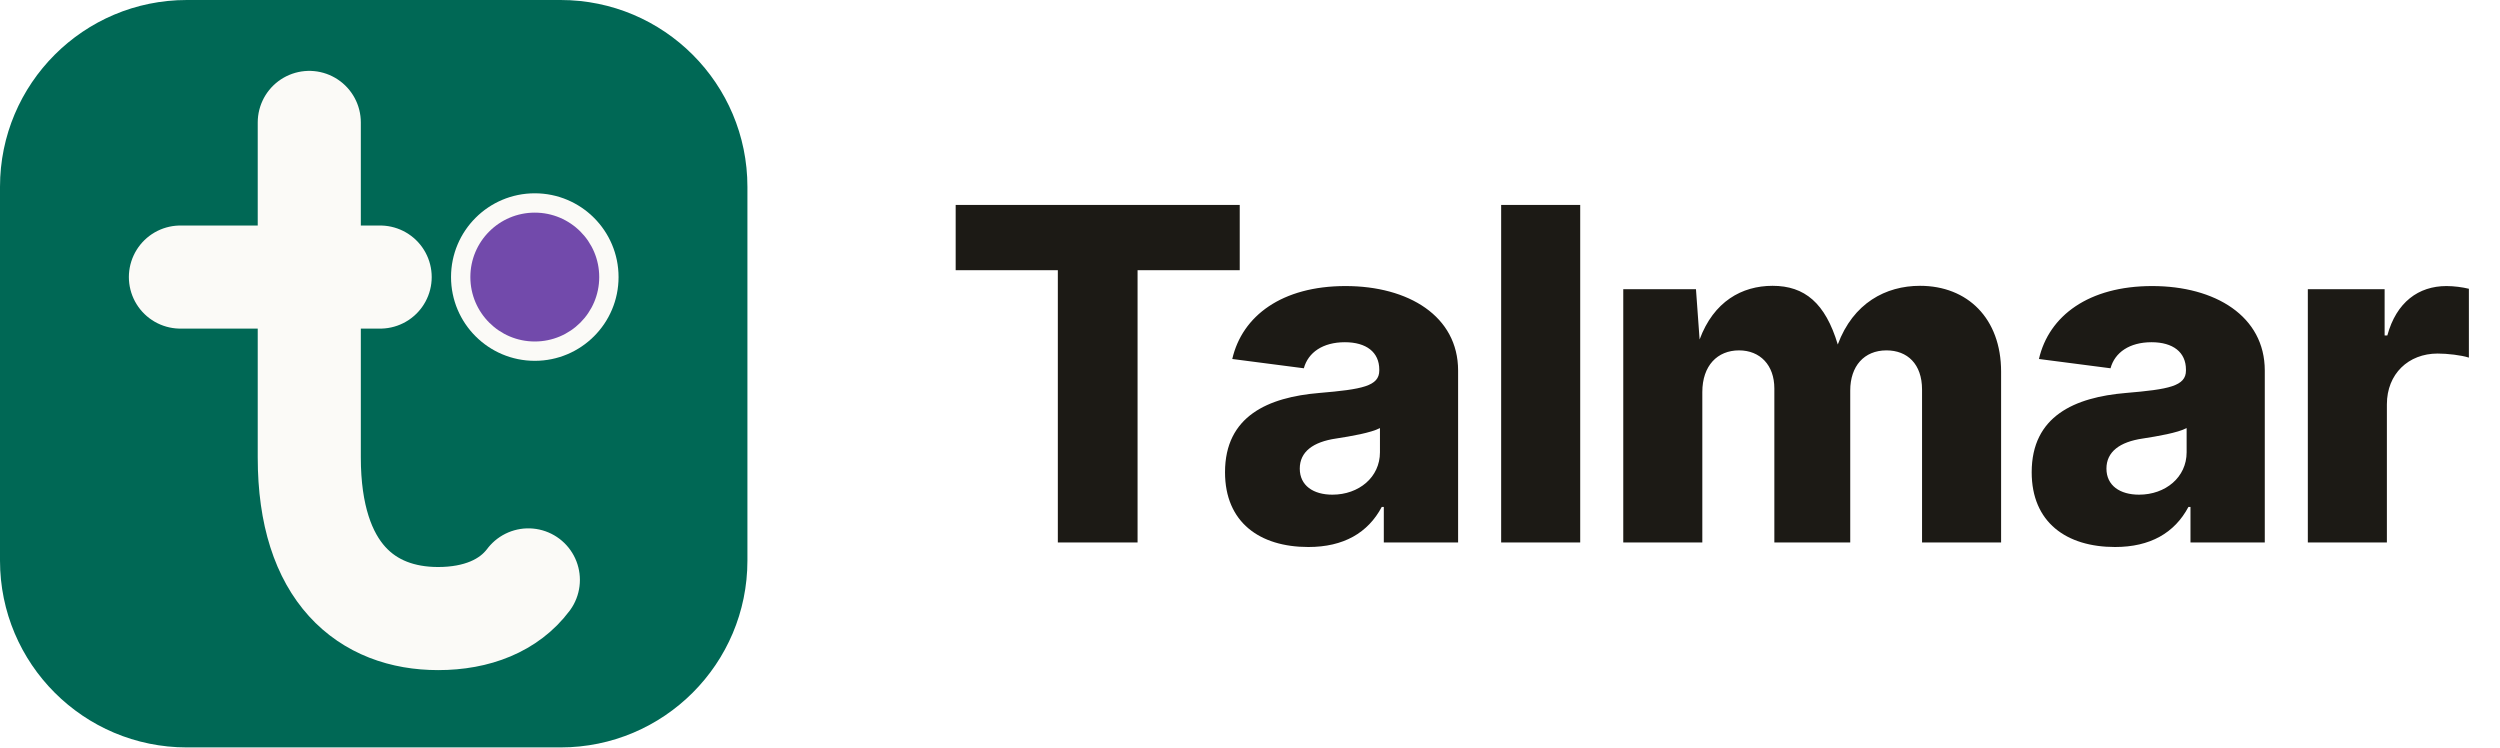
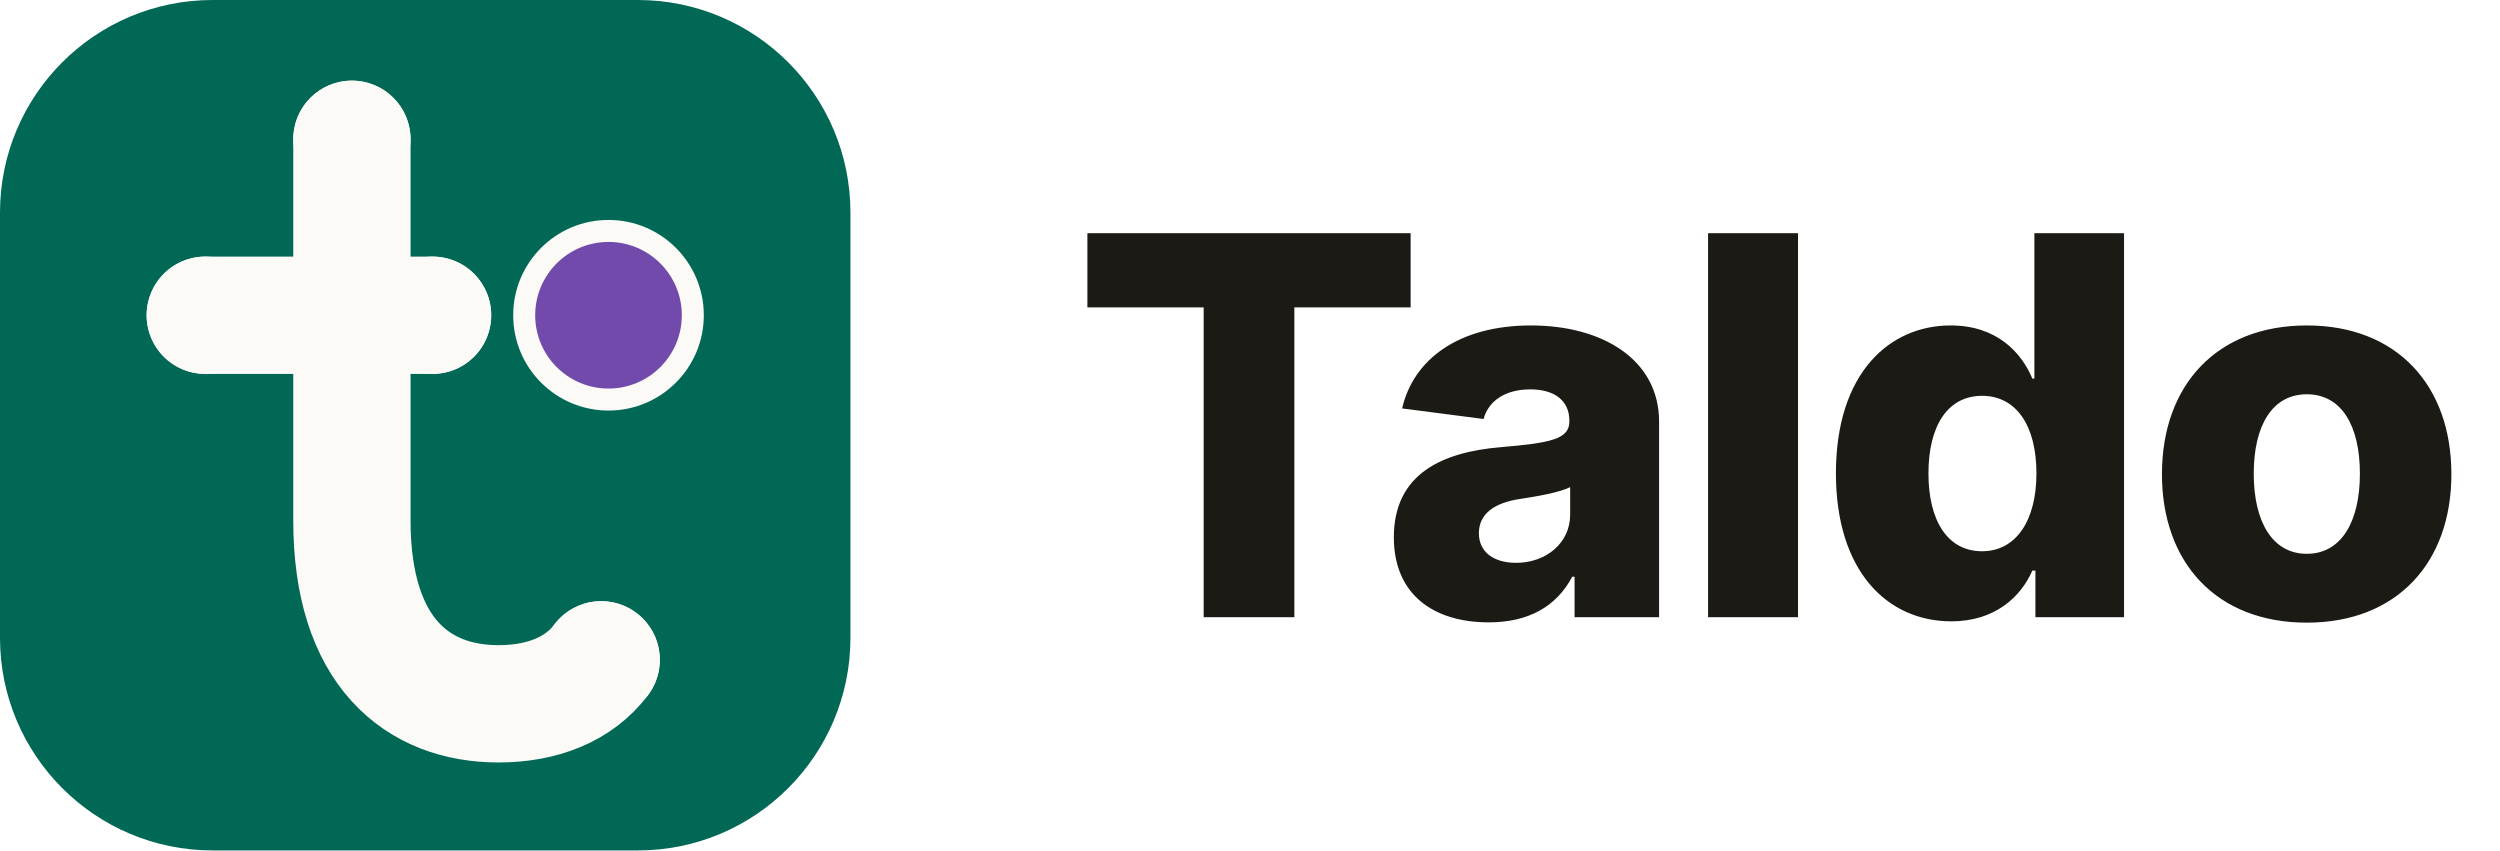
- <svg xmlns="http://www.w3.org/2000/svg" viewBox="0 0 388 116" width="388" height="116">
-   <g transform="translate(0 0) scale(1.0)">
+ <svg xmlns="http://www.w3.org/2000/svg" viewBox="0 0 341 116" width="341" height="116">
+   <g transform="translate(0 0)">
    <rect width="116" height="116" rx="29" fill="#006855" />
    <path d="M48 19 V71 C48 89 57 96 68 96 C74 96 79 94 82 90" fill="none" stroke="#FBFAF7" stroke-width="16" stroke-linecap="round" stroke-linejoin="round" />
    <path d="M28 43 H59" fill="none" stroke="#FBFAF7" stroke-width="16" stroke-linecap="round" />
+     <circle cx="48" cy="19" r="8" fill="#FBFAF7" />
+     <circle cx="82" cy="90" r="8" fill="#FBFAF7" />
+     <circle cx="28" cy="43" r="8" fill="#FBFAF7" />
+     <circle cx="59" cy="43" r="8" fill="#FBFAF7" />
    <circle cx="83" cy="43" r="13" fill="#FBFAF7" />
    <circle cx="83" cy="43" r="10" fill="#724AAB" />
  </g>
-   <path d="M148.32 41.934H164.176V84.191H176.551V41.934H192.406V31.809H148.32ZM203.06 84.895C208.509 84.895 212.306 82.715 214.451 78.672H214.767V84.191H226.298V57.508C226.298 49.07 218.599 44.395 208.826 44.395C198.982 44.395 192.794 49.0 191.248 55.715L202.357 57.156C203.025 54.695 205.31 53.113 208.72 53.113C212.06 53.113 214.064 54.66 214.064 57.367V57.508C214.064 59.934 211.392 60.426 204.748 60.988C196.802 61.656 190.123 64.574 190.123 73.293C190.123 81.062 195.501 84.895 203.06 84.895ZM206.787 76.773C203.833 76.773 201.724 75.367 201.724 72.73C201.724 70.129 203.763 68.582 207.384 68.055C209.669 67.703 212.763 67.176 214.169 66.438V70.199C214.169 74.066 210.9 76.773 206.787 76.773ZM245.249 31.809H232.979V84.191H245.249ZM251.93 84.191H264.2V60.848C264.2 56.734 266.555 54.379 269.895 54.379C273.164 54.379 275.379 56.664 275.379 60.285V84.191H287.157V60.602C287.157 56.84 289.301 54.379 292.782 54.379C296.016 54.379 298.301 56.488 298.301 60.461V84.191H310.571V57.684C310.571 49.387 305.332 44.359 297.985 44.359C292.676 44.359 287.614 47.031 285.223 53.465C283.289 47.031 280.09 44.359 275.098 44.359C270.352 44.359 265.957 46.785 263.778 52.691L263.215 44.887H251.93ZM328.256 84.895C333.705 84.895 337.502 82.715 339.646 78.672H339.963V84.191H351.494V57.508C351.494 49.07 343.795 44.395 334.021 44.395C324.178 44.395 317.99 49.0 316.443 55.715L327.553 57.156C328.22 54.695 330.506 53.113 333.916 53.113C337.256 53.113 339.26 54.66 339.26 57.367V57.508C339.26 59.934 336.588 60.426 329.943 60.988C321.998 61.656 315.318 64.574 315.318 73.293C315.318 81.062 320.697 84.895 328.256 84.895ZM331.982 76.773C329.029 76.773 326.92 75.367 326.92 72.73C326.92 70.129 328.959 68.582 332.58 68.055C334.865 67.703 337.959 67.176 339.365 66.438V70.199C339.365 74.066 336.095 76.773 331.982 76.773ZM358.175 84.191H370.445V62.746C370.445 58.035 373.784 54.871 378.32 54.871C379.796 54.871 382.011 55.117 383.171 55.504V44.816C382.152 44.57 380.851 44.395 379.691 44.395C375.366 44.395 371.921 46.891 370.515 52.059H370.093V44.887H358.175Z" fill="#1C1A15" />
+   <path d="M148.32 41.93H164.18V84.19H176.55V41.93H192.41V31.81H148.32ZM203.06 84.89C208.51 84.89 212.31 82.71 214.45 78.67H214.77V84.19H226.3V57.51C226.3 49.07 218.6 44.39 208.83 44.39C198.98 44.39 192.79 49 191.25 55.71L202.36 57.15C203.02 54.69 205.31 53.11 208.72 53.11C212.06 53.11 214.06 54.66 214.06 57.37V57.51C214.06 59.93 211.39 60.42 204.75 60.99C196.8 61.65 190.12 64.57 190.12 73.29C190.12 81.06 195.5 84.89 203.06 84.89ZM206.79 76.77C203.83 76.77 201.72 75.37 201.72 72.73C201.72 70.13 203.76 68.58 207.38 68.05C209.67 67.7 212.76 67.17 214.17 66.44V70.2C214.17 74.06 210.9 76.77 206.79 76.77ZM245.25 31.81H232.98V84.19H245.25ZM266.17 84.75C272.14 84.75 275.66 81.38 277.21 77.83H277.63V84.19H289.72V31.81H277.49V51.64H277.21C275.73 48.08 272.36 44.39 266.06 44.39C257.8 44.39 250.42 50.79 250.42 64.57C250.42 77.9 257.41 84.75 266.17 84.75ZM270.35 75.19C265.61 75.19 263.04 70.97 263.04 64.57C263.04 58.17 265.61 53.99 270.35 53.99C275.03 53.99 277.77 58.07 277.77 64.57C277.77 71.01 274.99 75.19 270.35 75.19ZM314.65 84.93C326.92 84.93 334.37 76.77 334.37 64.68C334.37 52.55 326.92 44.39 314.65 44.39C302.35 44.39 294.89 52.55 294.89 64.68C294.89 76.77 302.35 84.93 314.65 84.93ZM314.65 75.54C309.94 75.54 307.41 71.15 307.41 64.61C307.41 58.03 309.94 53.78 314.65 53.78C319.36 53.78 321.89 58.03 321.89 64.61C321.89 71.15 319.36 75.54 314.65 75.54Z" fill="#1C1A15" />
</svg>
